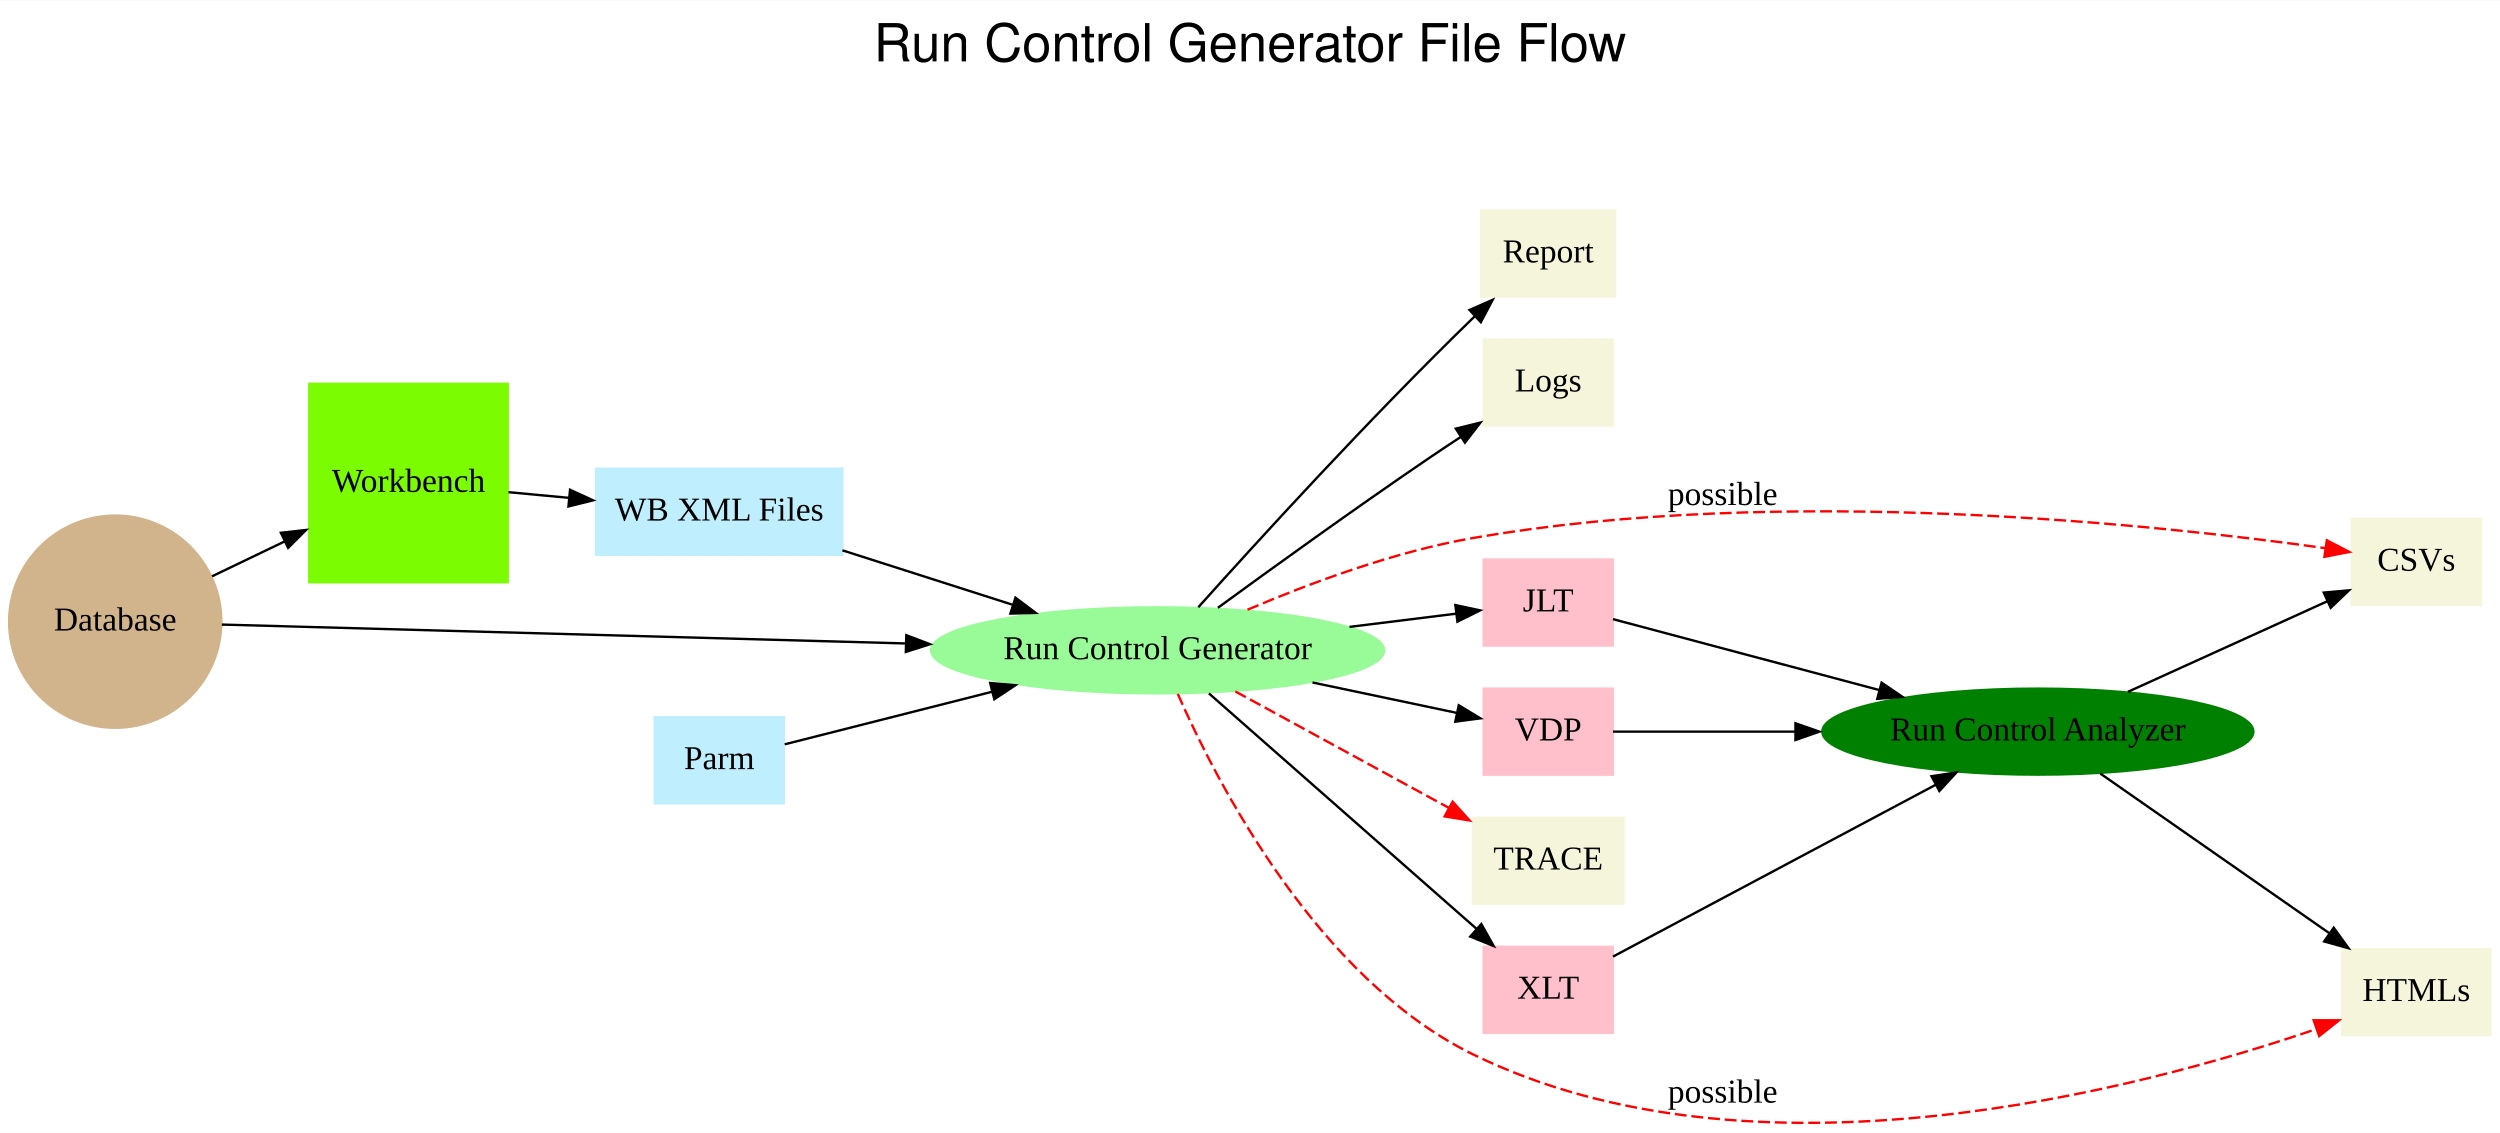
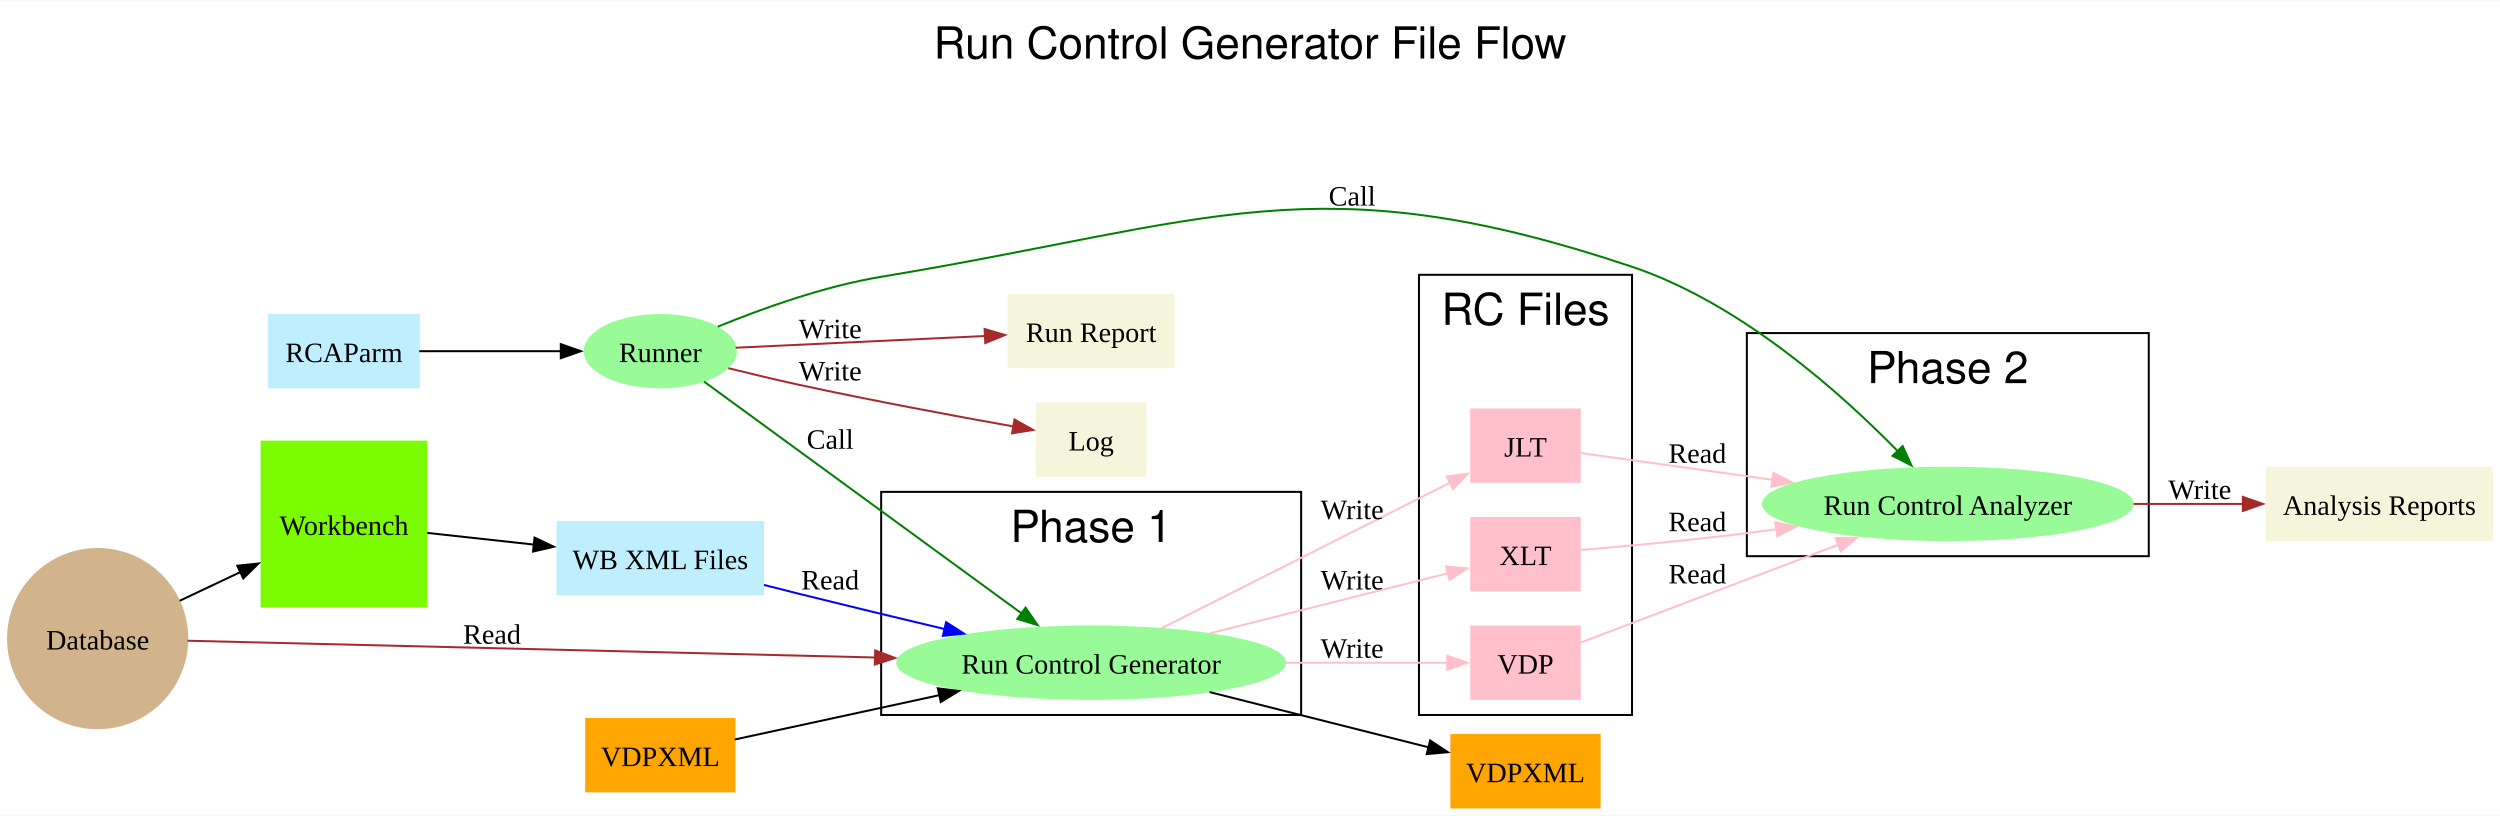
- <svg xmlns="http://www.w3.org/2000/svg" width="1046pt" height="474pt" viewBox="0.00 0.00 1045.86 473.79">
-   <g id="graph0" class="graph" transform="scale(1 1) rotate(0) translate(4 469.79)">
-     <polygon fill="white" stroke="none" points="-4,4 -4,-469.79 1041.86,-469.79 1041.86,4 -4,4" />
-     <text text-anchor="middle" x="518.93" y="-444.19" font-family="Helvetica,sans-Serif" font-size="22.00">Run Control Generator File Flow</text>
+ <svg xmlns="http://www.w3.org/2000/svg" width="1244pt" height="406pt" viewBox="0.00 0.00 1243.81 405.50">
+   <g id="graph0" class="graph" transform="scale(1 1) rotate(0) translate(4 401.5)">
+     <polygon fill="white" stroke="none" points="-4,4 -4,-401.5 1239.81,-401.5 1239.81,4 -4,4" />
+     <text text-anchor="middle" x="617.91" y="-372.6" font-family="Helvetica,sans-Serif" font-size="22.00">Run Control Generator File Flow</text>
+     <g id="clust1" class="cluster">
+       <polygon fill="none" stroke="black" points="434.4,-46 434.4,-157 643.35,-157 643.35,-46 434.4,-46" />
+       <text text-anchor="middle" x="538.88" y="-132.1" font-family="Helvetica,sans-Serif" font-size="22.00">Phase 1</text>
+     </g>
+     <g id="clust2" class="cluster">
+       <polygon fill="none" stroke="black" points="701.97,-46 701.97,-265 807.97,-265 807.97,-46 701.97,-46" />
+       <text text-anchor="middle" x="754.97" y="-240.1" font-family="Helvetica,sans-Serif" font-size="22.00">RC Files </text>
+     </g>
+     <g id="clust3" class="cluster">
+       <polygon fill="none" stroke="black" points="865.1,-125 865.1,-236 1065.06,-236 1065.06,-125 865.1,-125" />
+       <text text-anchor="middle" x="965.08" y="-211.1" font-family="Helvetica,sans-Serif" font-size="22.00">Phase 2</text>
+     </g>
    <g id="node1" class="node">
-       <polygon fill="lawngreen" stroke="lawngreen" points="208.39,-309.29 125.39,-309.29 125.39,-226.29 208.39,-226.29 208.39,-309.29" />
-       <text text-anchor="middle" x="166.89" y="-264.09" font-family="Times New Roman,serif" font-size="14.00">Workbench</text>
+       <polygon fill="lawngreen" stroke="lawngreen" points="208.15,-182 126.15,-182 126.15,-100 208.15,-100 208.15,-182" />
+       <text text-anchor="middle" x="167.15" y="-135.57" font-family="Times New Roman,serif" font-size="14.00">Workbench</text>
+     </g>
+     <g id="node12" class="node">
+       <polygon fill="#bfefff" stroke="#bfefff" points="375.65,-142 273.4,-142 273.4,-106 375.65,-106 375.65,-142" />
+       <text text-anchor="middle" x="324.53" y="-118.58" font-family="Times New Roman,serif" font-size="14.00">WB XML Files</text>
+     </g>
+     <g id="edge2" class="edge">
+       <path fill="none" stroke="black" d="M208.57,-136.58C224.8,-134.8 243.88,-132.72 261.77,-130.76" />
+       <polygon fill="black" stroke="black" points="261.96,-134.26 271.52,-129.69 261.2,-127.3 261.96,-134.26" />
+     </g>
+     <g id="node2" class="node">
+       <ellipse fill="tan" stroke="tan" cx="44.58" cy="-84" rx="44.58" ry="44.58" />
+       <text text-anchor="middle" x="44.58" y="-78.58" font-family="Times New Roman,serif" font-size="14.00">Database</text>
+     </g>
+     <g id="edge1" class="edge">
+       <path fill="none" stroke="black" d="M85.39,-102.82C95.07,-107.39 105.54,-112.34 115.63,-117.12" />
+       <polygon fill="black" stroke="black" points="114.06,-120.25 124.6,-121.36 117.05,-113.92 114.06,-120.25" />
+     </g>
+     <g id="node4" class="node">
+       <ellipse fill="PaleGreen" stroke="PaleGreen" cx="538.88" cy="-72" rx="96.47" ry="18" />
+       <text text-anchor="middle" x="538.88" y="-66.58" font-family="Times New Roman,serif" font-size="14.00">Run Control Generator</text>
+     </g>
+     <g id="edge3" class="edge">
+       <path fill="none" stroke="brown" d="M89.27,-82.94C165.44,-81.08 324.61,-77.2 431.39,-74.6" />
+       <polygon fill="brown" stroke="brown" points="431.42,-78.1 441.33,-74.35 431.25,-71.1 431.42,-78.1" />
+       <text text-anchor="middle" x="240.78" y="-81.45" font-family="Times New Roman,serif" font-size="14.00">Read</text>
+     </g>
+     <g id="node3" class="node">
+       <ellipse fill="PaleGreen" stroke="PaleGreen" cx="324.53" cy="-227" rx="37.59" ry="18" />
+       <text text-anchor="middle" x="324.53" y="-221.57" font-family="Times New Roman,serif" font-size="14.00">Runner</text>
+     </g>
+     <g id="edge5" class="edge">
+       <path fill="none" stroke="green" d="M346.28,-211.86C383.03,-185.03 459.87,-128.94 504.26,-96.54" />
+       <polygon fill="green" stroke="green" points="506.24,-99.42 512.26,-90.7 502.12,-93.77 506.24,-99.42" />
+       <text text-anchor="middle" x="409.03" y="-178.45" font-family="Times New Roman,serif" font-size="14.00">Call</text>
+     </g>
+     <g id="node8" class="node">
+       <ellipse fill="PaleGreen" stroke="PaleGreen" cx="965.08" cy="-151" rx="91.98" ry="18" />
+       <text text-anchor="middle" x="965.08" y="-145.57" font-family="Times New Roman,serif" font-size="14.00">Run Control Analyzer</text>
+     </g>
+     <g id="edge6" class="edge">
+       <path fill="none" stroke="green" d="M353.08,-239.17C374.71,-248.04 405.84,-259.28 434.4,-264 598.23,-291.07 650.55,-321.8 807.97,-269 861.92,-250.91 912.09,-205.99 940.34,-177.08" />
+       <polygon fill="green" stroke="green" points="942.61,-179.77 947,-170.13 937.55,-174.93 942.61,-179.77" />
+       <text text-anchor="middle" x="668.72" y="-299.45" font-family="Times New Roman,serif" font-size="14.00">Call</text>
+     </g>
+     <g id="node13" class="node">
+       <polygon fill="beige" stroke="beige" points="579.88,-255 497.88,-255 497.88,-219 579.88,-219 579.88,-255" />
+       <text text-anchor="middle" x="538.88" y="-231.57" font-family="Times New Roman,serif" font-size="14.00">Run Report</text>
+     </g>
+     <g id="edge17" class="edge">
+       <path fill="none" stroke="brown" d="M362.03,-228.72C396.21,-230.33 447.62,-232.75 486.04,-234.56" />
+       <polygon fill="brown" stroke="brown" points="485.85,-238.05 496,-235.03 486.18,-231.06 485.85,-238.05" />
+       <text text-anchor="middle" x="409.03" y="-233.45" font-family="Times New Roman,serif" font-size="14.00">Write</text>
+     </g>
+     <g id="node14" class="node">
+       <polygon fill="beige" stroke="beige" points="565.88,-201 511.88,-201 511.88,-165 565.88,-165 565.88,-201" />
+       <text text-anchor="middle" x="538.88" y="-177.57" font-family="Times New Roman,serif" font-size="14.00">Log</text>
+     </g>
+     <g id="edge18" class="edge">
+       <path fill="none" stroke="brown" d="M358.36,-218.54C369.53,-215.77 382.11,-212.76 393.65,-210.25 429.66,-202.43 470.99,-194.75 500.16,-189.55" />
+       <polygon fill="brown" stroke="brown" points="500.75,-193 509.98,-187.81 499.52,-186.11 500.75,-193" />
+       <text text-anchor="middle" x="409.03" y="-212.45" font-family="Times New Roman,serif" font-size="14.00">Write</text>
+     </g>
+     <g id="node5" class="node">
+       <polygon fill="pink" stroke="pink" points="781.97,-198 727.97,-198 727.97,-162 781.97,-162 781.97,-198" />
+       <text text-anchor="middle" x="754.97" y="-174.57" font-family="Times New Roman,serif" font-size="14.00">JLT</text>
+     </g>
+     <g id="edge10" class="edge">
+       <path fill="none" stroke="pink" d="M573.8,-89.11C612.98,-108.88 677.2,-141.27 717.45,-161.58" />
+       <polygon fill="pink" stroke="pink" points="715.78,-164.65 726.28,-166.03 718.93,-158.4 715.78,-164.65" />
+       <text text-anchor="middle" x="668.72" y="-143.45" font-family="Times New Roman,serif" font-size="14.00">Write</text>
    </g>
    <g id="node6" class="node">
-       <polygon fill="#bfefff" stroke="#bfefff" points="348.39,-273.79 245.39,-273.79 245.39,-237.79 348.39,-237.79 348.39,-273.79" />
-       <text text-anchor="middle" x="296.89" y="-252.09" font-family="Times New Roman,serif" font-size="14.00">WB XML Files</text>
+       <polygon fill="pink" stroke="pink" points="781.97,-144 727.97,-144 727.97,-108 781.97,-108 781.97,-144" />
+       <text text-anchor="middle" x="754.97" y="-120.58" font-family="Times New Roman,serif" font-size="14.00">XLT</text>
    </g>
-     <g id="edge2" class="edge">
-       <path fill="none" stroke="black" d="M208.74,-263.96C216.87,-263.19 225.58,-262.38 234.22,-261.57" />
-       <polygon fill="black" stroke="black" points="234.47,-264.97 244.1,-260.55 233.81,-258 234.47,-264.97" />
-     </g>
-     <g id="node2" class="node">
-       <ellipse fill="tan" stroke="tan" cx="44.2" cy="-209.79" rx="44.39" ry="44.39" />
-       <text text-anchor="middle" x="44.2" y="-206.09" font-family="Times New Roman,serif" font-size="14.00">Database</text>
-     </g>
-     <g id="edge1" class="edge">
-       <path fill="none" stroke="black" d="M84.72,-228.78C94.51,-233.48 105.14,-238.59 115.38,-243.51" />
-       <polygon fill="black" stroke="black" points="113.51,-246.98 124.04,-248.16 116.54,-240.67 113.51,-246.98" />
-     </g>
-     <g id="node3" class="node">
-       <ellipse fill="PaleGreen" stroke="PaleGreen" cx="480.28" cy="-197.79" rx="94.78" ry="18" />
-       <text text-anchor="middle" x="480.28" y="-194.09" font-family="Times New Roman,serif" font-size="14.00">Run Control Generator</text>
-     </g>
-     <g id="edge3" class="edge">
-       <path fill="none" stroke="black" d="M88.81,-208.58C155.23,-206.74 283.66,-203.19 375.09,-200.67" />
-       <polygon fill="black" stroke="black" points="375.15,-204.14 385.05,-200.36 374.95,-197.14 375.15,-204.14" />
+     <g id="edge9" class="edge">
+       <path fill="none" stroke="pink" d="M597.81,-86.61C635.59,-96.14 683.78,-108.3 716.57,-116.57" />
+       <polygon fill="pink" stroke="pink" points="715.46,-119.9 726.02,-118.95 717.18,-113.11 715.46,-119.9" />
+       <text text-anchor="middle" x="668.72" y="-108.45" font-family="Times New Roman,serif" font-size="14.00">Write</text>
    </g>
    <g id="node7" class="node">
-       <polygon fill="beige" stroke="beige" points="671.68,-381.79 615.68,-381.79 615.68,-345.79 671.68,-345.79 671.68,-381.79" />
-       <text text-anchor="middle" x="643.68" y="-360.09" font-family="Times New Roman,serif" font-size="14.00">Report</text>
+       <polygon fill="pink" stroke="pink" points="781.97,-90 727.97,-90 727.97,-54 781.97,-54 781.97,-90" />
+       <text text-anchor="middle" x="754.97" y="-66.58" font-family="Times New Roman,serif" font-size="14.00">VDP</text>
    </g>
-     <g id="edge6" class="edge">
-       <path fill="none" stroke="black" d="M497.31,-215.83C521.51,-242.83 569.1,-295.02 612.18,-336.79 612.64,-337.23 613.1,-337.68 613.57,-338.13" />
-       <polygon fill="black" stroke="black" points="610.74,-340.2 620.45,-344.44 615.5,-335.07 610.74,-340.2" />
+     <g id="edge8" class="edge">
+       <path fill="none" stroke="pink" d="M635.65,-72C664.15,-72 693.73,-72 716.19,-72" />
+       <polygon fill="pink" stroke="pink" points="716.04,-75.5 726.04,-72 716.04,-68.5 716.04,-75.5" />
+       <text text-anchor="middle" x="668.72" y="-74.45" font-family="Times New Roman,serif" font-size="14.00">Write</text>
    </g>
-     <g id="node8" class="node">
-       <polygon fill="beige" stroke="beige" points="670.68,-327.79 616.68,-327.79 616.68,-291.79 670.68,-291.79 670.68,-327.79" />
-       <text text-anchor="middle" x="643.68" y="-306.09" font-family="Times New Roman,serif" font-size="14.00">Logs</text>
+     <g id="node9" class="node">
+       <polygon fill="orange" stroke="orange" points="791.85,-36 718.1,-36 718.1,0 791.85,0 791.85,-36" />
+       <text text-anchor="middle" x="754.97" y="-12.57" font-family="Times New Roman,serif" font-size="14.00">VDPXML</text>
+     </g>
+     <g id="edge11" class="edge">
+       <path fill="none" stroke="black" d="M597.81,-57.39C632.04,-48.75 674.83,-37.96 706.95,-29.86" />
+       <polygon fill="black" stroke="black" points="707.53,-33.32 716.37,-27.48 705.82,-26.54 707.53,-33.32" />
+     </g>
+     <g id="edge15" class="edge">
+       <path fill="none" stroke="pink" d="M782.33,-176.33C806.51,-172.96 843.69,-167.78 878.14,-162.98" />
+       <polygon fill="pink" stroke="pink" points="878.29,-166.49 887.71,-161.64 877.33,-159.56 878.29,-166.49" />
+       <text text-anchor="middle" x="840.47" y="-171.45" font-family="Times New Roman,serif" font-size="14.00">Read</text>
+     </g>
+     <g id="edge14" class="edge">
+       <path fill="none" stroke="pink" d="M782.1,-128.08C802.11,-129.75 830.38,-132.31 855.1,-135.25 863.13,-136.2 871.47,-137.27 879.82,-138.39" />
+       <polygon fill="pink" stroke="pink" points="879.28,-141.85 889.66,-139.74 880.23,-134.92 879.28,-141.85" />
+       <text text-anchor="middle" x="840.47" y="-137.45" font-family="Times New Roman,serif" font-size="14.00">Read</text>
+     </g>
+     <g id="edge13" class="edge">
+       <path fill="none" stroke="pink" d="M782.33,-82.01C814.46,-94.2 869.55,-115.11 910.67,-130.73" />
+       <polygon fill="pink" stroke="pink" points="909.33,-133.96 919.92,-134.24 911.82,-127.42 909.33,-133.96" />
+       <text text-anchor="middle" x="840.47" y="-111.45" font-family="Times New Roman,serif" font-size="14.00">Read</text>
+     </g>
+     <g id="node15" class="node">
+       <polygon fill="beige" stroke="beige" points="1235.81,-169 1123.81,-169 1123.81,-133 1235.81,-133 1235.81,-169" />
+       <text text-anchor="middle" x="1179.81" y="-145.57" font-family="Times New Roman,serif" font-size="14.00">Analysis Reports</text>
+     </g>
+     <g id="edge16" class="edge">
+       <path fill="none" stroke="brown" d="M1057.53,-151C1075.92,-151 1094.9,-151 1112.25,-151" />
+       <polygon fill="brown" stroke="brown" points="1111.87,-154.5 1121.87,-151 1111.87,-147.5 1111.87,-154.5" />
+       <text text-anchor="middle" x="1090.44" y="-153.45" font-family="Times New Roman,serif" font-size="14.00">Write</text>
+     </g>
+     <g id="node10" class="node">
+       <polygon fill="orange" stroke="orange" points="361.4,-44 287.65,-44 287.65,-8 361.4,-8 361.4,-44" />
+       <text text-anchor="middle" x="324.53" y="-20.57" font-family="Times New Roman,serif" font-size="14.00">VDPXML</text>
+     </g>
+     <g id="edge12" class="edge">
+       <path fill="none" stroke="black" d="M361.55,-33.8C389.42,-39.84 428.96,-48.41 463.53,-55.9" />
+       <polygon fill="black" stroke="black" points="462.57,-59.27 473.08,-57.96 464.05,-52.43 462.57,-59.27" />
+     </g>
+     <g id="node11" class="node">
+       <polygon fill="#bfefff" stroke="#bfefff" points="204.4,-245 129.9,-245 129.9,-209 204.4,-209 204.4,-245" />
+       <text text-anchor="middle" x="167.15" y="-221.57" font-family="Times New Roman,serif" font-size="14.00">RCAParm</text>
+     </g>
+     <g id="edge4" class="edge">
+       <path fill="none" stroke="black" d="M204.58,-227C225.59,-227 252.26,-227 275.02,-227" />
+       <polygon fill="black" stroke="black" points="275.01,-230.5 285.01,-227 275.01,-223.5 275.01,-230.5" />
    </g>
    <g id="edge7" class="edge">
-       <path fill="none" stroke="black" d="M505.5,-215.6C528.01,-232.03 562.57,-256.97 593.18,-277.79 597.71,-280.87 602.52,-284.07 607.29,-287.2" />
-       <polygon fill="black" stroke="black" points="605.03,-290.55 615.32,-293.07 608.85,-284.69 605.03,-290.55" />
-     </g>
-     <g id="node9" class="node">
-       <polygon fill="pink" stroke="pink" points="670.68,-181.79 616.68,-181.79 616.68,-145.79 670.68,-145.79 670.68,-181.79" />
-       <text text-anchor="middle" x="643.68" y="-160.09" font-family="Times New Roman,serif" font-size="14.00">VDP</text>
-     </g>
-     <g id="edge8" class="edge">
-       <path fill="none" stroke="black" d="M545.07,-184.35C565.65,-180.01 587.76,-175.36 605.72,-171.57" />
-       <polygon fill="black" stroke="black" points="606.26,-174.82 615.32,-169.34 604.82,-167.97 606.26,-174.82" />
-     </g>
-     <g id="node10" class="node">
-       <polygon fill="pink" stroke="pink" points="670.68,-73.79 616.68,-73.79 616.68,-37.79 670.68,-37.79 670.68,-73.79" />
-       <text text-anchor="middle" x="643.68" y="-52.09" font-family="Times New Roman,serif" font-size="14.00">XLT</text>
-     </g>
-     <g id="edge9" class="edge">
-       <path fill="none" stroke="black" d="M501.72,-179.8C530.07,-154.87 581.45,-109.66 613.73,-81.26" />
-       <polygon fill="black" stroke="black" points="615.7,-83.31 620.89,-74.07 611.07,-78.05 615.7,-83.31" />
-     </g>
-     <g id="node11" class="node">
-       <polygon fill="pink" stroke="pink" points="670.68,-235.79 616.68,-235.79 616.68,-199.79 670.68,-199.79 670.68,-235.79" />
-       <text text-anchor="middle" x="643.68" y="-214.09" font-family="Times New Roman,serif" font-size="14.00">JLT</text>
-     </g>
-     <g id="edge10" class="edge">
-       <path fill="none" stroke="black" d="M560.56,-207.61C576.26,-209.56 592.02,-211.51 605.48,-213.18" />
-       <polygon fill="black" stroke="black" points="604.84,-216.75 615.2,-214.51 605.7,-209.8 604.84,-216.75" />
-     </g>
-     <g id="node12" class="node">
-       <polygon fill="beige" stroke="beige" points="675.18,-127.79 612.18,-127.79 612.18,-91.79 675.18,-91.79 675.18,-127.79" />
-       <text text-anchor="middle" x="643.68" y="-106.09" font-family="Times New Roman,serif" font-size="14.00">TRACE</text>
-     </g>
-     <g id="edge11" class="edge">
-       <path fill="none" stroke="red" stroke-dasharray="5,2" d="M512.78,-180.61C538.39,-166.65 574.67,-146.87 602.39,-131.75" />
-       <polygon fill="red" stroke="red" points="603.7,-134.48 610.8,-126.62 600.35,-128.33 603.7,-134.48" />
-     </g>
-     <g id="node13" class="node">
-       <polygon fill="beige" stroke="beige" points="1033.86,-252.79 979.86,-252.79 979.86,-216.79 1033.86,-216.79 1033.86,-252.79" />
-       <text text-anchor="middle" x="1006.86" y="-231.09" font-family="Times New Roman,serif" font-size="14.00">CSVs</text>
-     </g>
-     <g id="edge17" class="edge">
-       <path fill="none" stroke="red" stroke-dasharray="5,2" d="M517.87,-214.78C543.62,-225.76 579.23,-239.05 612.18,-244.79 741.97,-267.38 899.41,-250.3 969.35,-240.46" />
-       <polygon fill="red" stroke="red" points="969.41,-243.85 978.81,-238.96 968.41,-236.92 969.41,-243.85" />
-       <text text-anchor="middle" x="716.68" y="-258.59" font-family="Times New Roman,serif" font-size="14.00">possible</text>
-     </g>
-     <g id="node14" class="node">
-       <polygon fill="beige" stroke="beige" points="1037.86,-72.79 975.86,-72.79 975.86,-36.79 1037.86,-36.79 1037.86,-72.79" />
-       <text text-anchor="middle" x="1006.86" y="-51.09" font-family="Times New Roman,serif" font-size="14.00">HTMLs</text>
-     </g>
-     <g id="edge18" class="edge">
-       <path fill="none" stroke="red" stroke-dasharray="5,2" d="M488.72,-179.57C504.84,-142.86 546.87,-60.81 612.18,-28.79 729.56,28.77 890.74,-13.95 965.17,-39.41" />
-       <polygon fill="red" stroke="red" points="963.91,-43.03 974.5,-43.03 966.22,-36.42 963.91,-43.03" />
-       <text text-anchor="middle" x="716.68" y="-8.59" font-family="Times New Roman,serif" font-size="14.00">possible</text>
-     </g>
-     <g id="node4" class="node">
-       <ellipse fill="Green" stroke="Green" cx="848.52" cy="-163.79" rx="90.18" ry="18" />
-       <text text-anchor="middle" x="848.52" y="-160.09" font-family="Times New Roman,serif" font-size="14.00">Run Control Analyzer</text>
-     </g>
-     <g id="edge15" class="edge">
-       <path fill="none" stroke="black" d="M886.17,-180.43C911.4,-191.89 944.75,-207.03 969.84,-218.43" />
-       <polygon fill="black" stroke="black" points="968.14,-221.96 978.69,-222.9 971.03,-215.58 968.14,-221.96" />
-     </g>
-     <g id="edge16" class="edge">
-       <path fill="none" stroke="black" d="M874.64,-146.27C900.69,-128.11 941.62,-99.58 970.83,-79.21" />
-       <polygon fill="black" stroke="black" points="972.3,-81.76 978.5,-73.17 968.29,-76.01 972.3,-81.76" />
-     </g>
-     <g id="node5" class="node">
-       <polygon fill="#bfefff" stroke="#bfefff" points="323.89,-169.79 269.89,-169.79 269.89,-133.79 323.89,-133.79 323.89,-169.79" />
-       <text text-anchor="middle" x="296.89" y="-148.09" font-family="Times New Roman,serif" font-size="14.00">Parm</text>
-     </g>
-     <g id="edge4" class="edge">
-       <path fill="none" stroke="black" d="M324.27,-158.48C347.03,-164.25 380.94,-172.85 411.24,-180.53" />
-       <polygon fill="black" stroke="black" points="410.23,-184.14 420.78,-183.2 411.95,-177.35 410.23,-184.14" />
-     </g>
-     <g id="edge5" class="edge">
-       <path fill="none" stroke="black" d="M348.42,-239.63C370.6,-232.54 396.8,-224.16 419.91,-216.77" />
-       <polygon fill="black" stroke="black" points="420.82,-219.84 429.28,-213.46 418.69,-213.17 420.82,-219.84" />
-     </g>
-     <g id="edge12" class="edge">
-       <path fill="none" stroke="black" d="M670.78,-163.79C690.51,-163.79 718.96,-163.79 747.29,-163.79" />
-       <polygon fill="black" stroke="black" points="747.12,-167.29 757.12,-163.79 747.12,-160.29 747.12,-167.29" />
-     </g>
-     <g id="edge13" class="edge">
-       <path fill="none" stroke="black" d="M670.78,-69.68C704.98,-87.89 765.36,-120.04 805.91,-141.63" />
-       <polygon fill="black" stroke="black" points="804.03,-145.13 814.5,-146.74 807.32,-138.95 804.03,-145.13" />
-     </g>
-     <g id="edge14" class="edge">
-       <path fill="none" stroke="black" d="M670.78,-210.84C698.85,-203.36 744.55,-191.2 782.45,-181.11" />
-       <polygon fill="black" stroke="black" points="783.15,-184.28 791.91,-178.32 781.35,-177.51 783.15,-184.28" />
+       <path fill="none" stroke="blue" d="M376.09,-110.7C382.01,-109.18 387.96,-107.67 393.65,-106.25 417.15,-100.4 442.86,-94.22 465.98,-88.75" />
+       <polygon fill="blue" stroke="blue" points="466.7,-92.17 475.63,-86.47 465.1,-85.36 466.7,-92.17" />
+       <text text-anchor="middle" x="409.03" y="-108.45" font-family="Times New Roman,serif" font-size="14.00">Read</text>
    </g>
  </g>
</svg>
